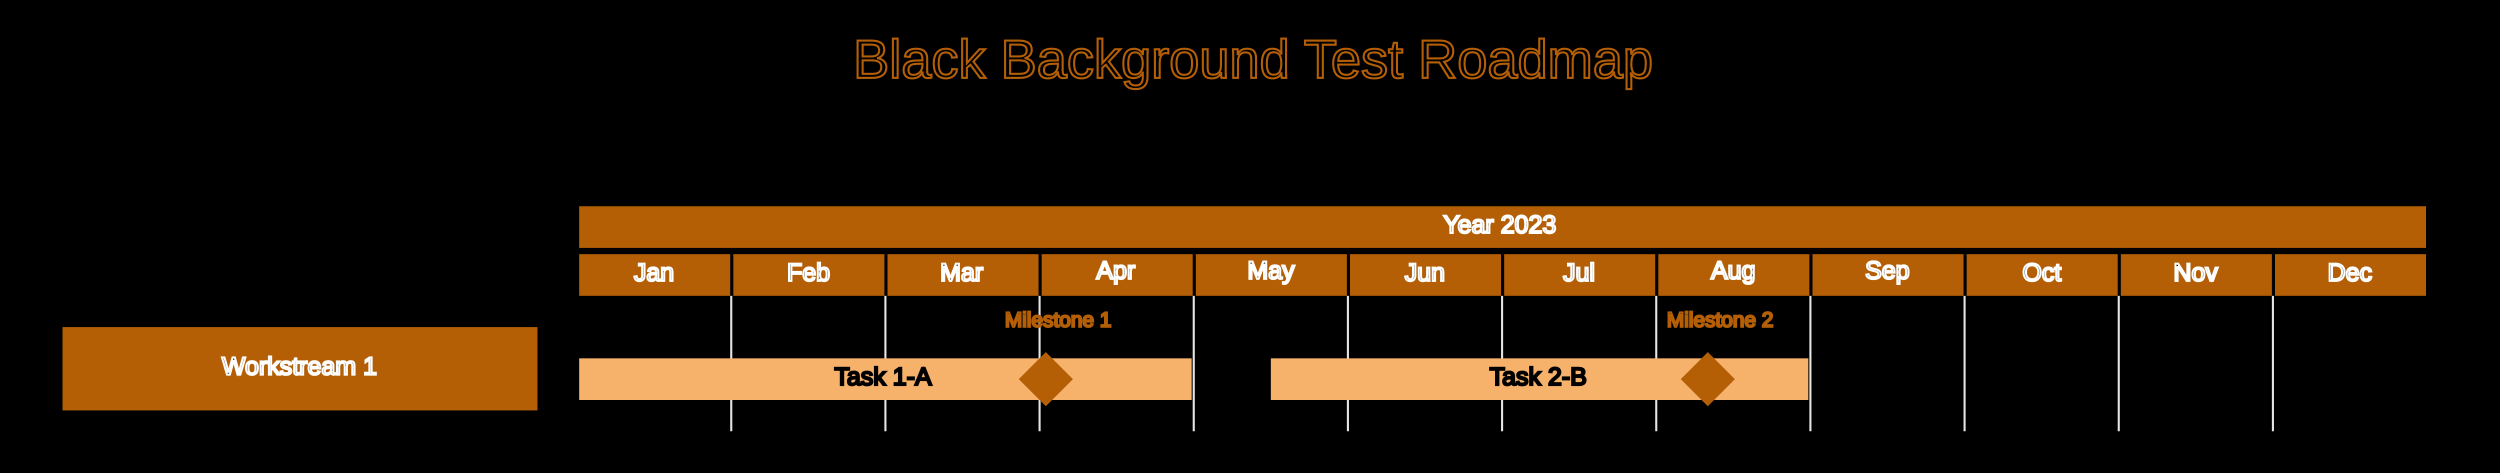
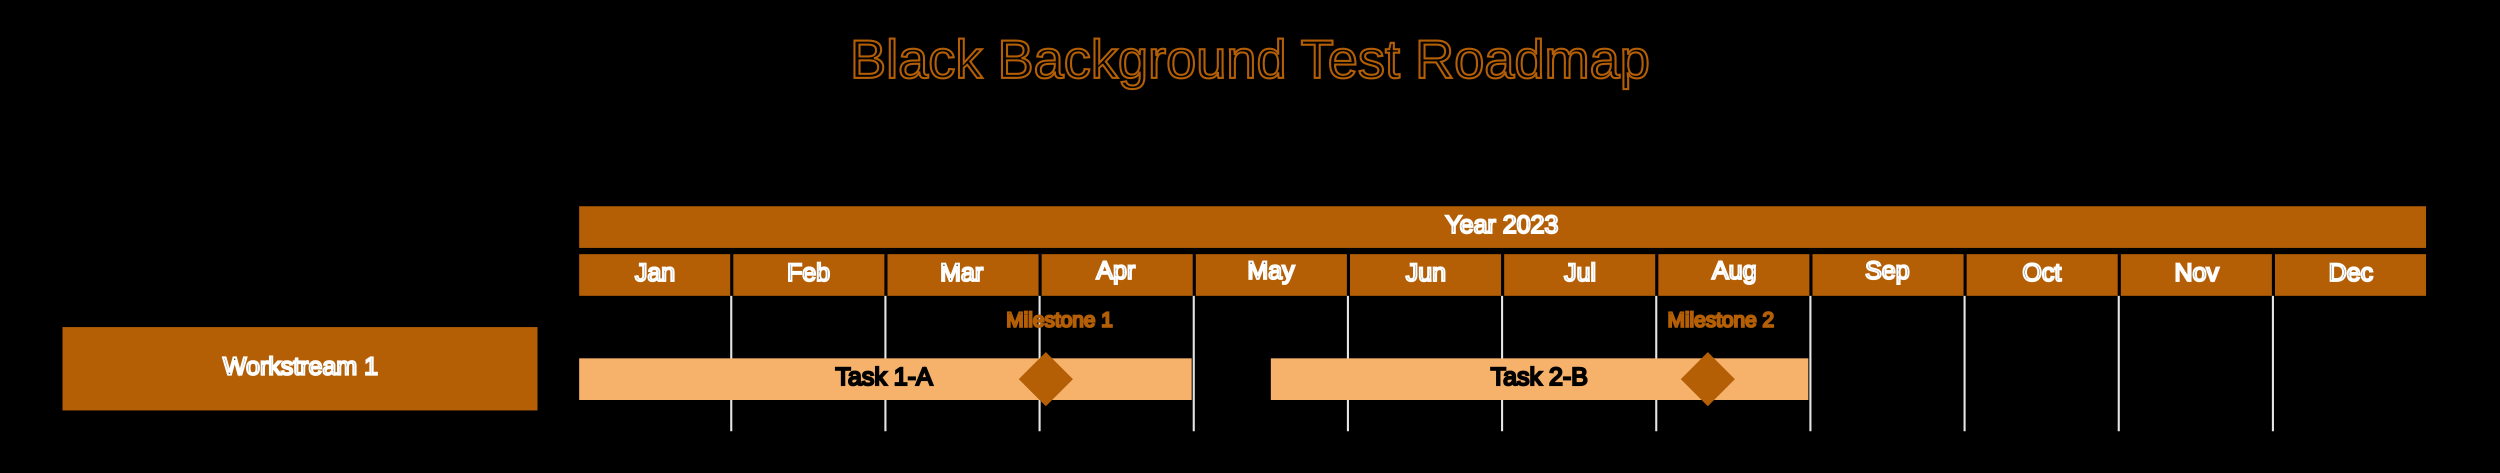
<svg xmlns="http://www.w3.org/2000/svg" width="1200" height="227" viewBox="0 0 1200 227">
  <defs>
</defs>
  <rect x="0" y="0" width="1200" height="500" fill="black" />
  <rect x="0" y="0" width="1200" height="500" fill="black" />
-   <text x="409.5" y="30" font-size="26" text-anchor="start" dominant-baseline="middle" font-family="Arial" stroke="#B45F06">Black Background Test Roadmap</text>
+   <text x="408.0" y="30" font-size="26" text-anchor="start" dominant-baseline="middle" font-family="Arial" stroke="#B45F06">Black Background Test Roadmap</text>
  <rect x="278.0" y="99" width="886.5" height="20" fill="#B45F06" />
-   <text x="692.75" y="103.5" font-size="12" stroke="#FFFFFF" text-anchor="start" dominant-baseline="hanging" font-family="Arial">Year 2023</text>
+   <text x="693.75" y="103.5" font-size="12" stroke="#FFFFFF" text-anchor="start" dominant-baseline="hanging" font-family="Arial">Year 2023</text>
  <rect x="278.0" y="122" width="72.5" height="20" fill="#B45F06" />
-   <text x="304.25" y="126.5" font-size="12" stroke="#FFFFFF" text-anchor="start" dominant-baseline="hanging" font-family="Arial">Jan</text>
+   <text x="304.75" y="126.5" font-size="12" stroke="#FFFFFF" text-anchor="start" dominant-baseline="hanging" font-family="Arial">Jan</text>
  <rect x="352.0" y="122" width="72.5" height="20" fill="#B45F06" />
  <text x="377.75" y="126.5" font-size="12" stroke="#FFFFFF" text-anchor="start" dominant-baseline="hanging" font-family="Arial">Feb</text>
  <rect x="426.0" y="122" width="72.5" height="20" fill="#B45F06" />
  <text x="451.25" y="126.5" font-size="12" stroke="#FFFFFF" text-anchor="start" dominant-baseline="hanging" font-family="Arial">Mar</text>
  <rect x="500.0" y="122" width="72.5" height="20" fill="#B45F06" />
  <text x="526.25" y="125.5" font-size="12" stroke="#FFFFFF" text-anchor="start" dominant-baseline="hanging" font-family="Arial">Apr</text>
  <rect x="574.0" y="122" width="72.5" height="20" fill="#B45F06" />
  <text x="598.75" y="125.5" font-size="12" stroke="#FFFFFF" text-anchor="start" dominant-baseline="hanging" font-family="Arial">May</text>
  <rect x="648.0" y="122" width="72.5" height="20" fill="#B45F06" />
-   <text x="674.25" y="126.5" font-size="12" stroke="#FFFFFF" text-anchor="start" dominant-baseline="hanging" font-family="Arial">Jun</text>
+   <text x="674.75" y="126.5" font-size="12" stroke="#FFFFFF" text-anchor="start" dominant-baseline="hanging" font-family="Arial">Jun</text>
  <rect x="722.0" y="122" width="72.5" height="20" fill="#B45F06" />
-   <text x="750.25" y="126.5" font-size="12" stroke="#FFFFFF" text-anchor="start" dominant-baseline="hanging" font-family="Arial">Jul</text>
+   <text x="750.75" y="126.5" font-size="12" stroke="#FFFFFF" text-anchor="start" dominant-baseline="hanging" font-family="Arial">Jul</text>
  <rect x="796.0" y="122" width="72.5" height="20" fill="#B45F06" />
-   <text x="821.25" y="125.5" font-size="12" stroke="#FFFFFF" text-anchor="start" dominant-baseline="hanging" font-family="Arial">Aug</text>
+   <text x="821.75" y="125.5" font-size="12" stroke="#FFFFFF" text-anchor="start" dominant-baseline="hanging" font-family="Arial">Aug</text>
  <rect x="870.0" y="122" width="72.5" height="20" fill="#B45F06" />
  <text x="895.25" y="125.5" font-size="12" stroke="#FFFFFF" text-anchor="start" dominant-baseline="hanging" font-family="Arial">Sep</text>
  <rect x="944.0" y="122" width="72.5" height="20" fill="#B45F06" />
  <text x="970.75" y="126.5" font-size="12" stroke="#FFFFFF" text-anchor="start" dominant-baseline="hanging" font-family="Arial">Oct</text>
  <rect x="1018.0" y="122" width="72.5" height="20" fill="#B45F06" />
-   <text x="1043.25" y="126.5" font-size="12" stroke="#FFFFFF" text-anchor="start" dominant-baseline="hanging" font-family="Arial">Nov</text>
+   <text x="1043.75" y="126.5" font-size="12" stroke="#FFFFFF" text-anchor="start" dominant-baseline="hanging" font-family="Arial">Nov</text>
  <rect x="1092.0" y="122" width="72.5" height="20" fill="#B45F06" />
-   <text x="1117.25" y="126.5" font-size="12" stroke="#FFFFFF" text-anchor="start" dominant-baseline="hanging" font-family="Arial">Dec</text>
+   <text x="1117.75" y="126.5" font-size="12" stroke="#FFFFFF" text-anchor="start" dominant-baseline="hanging" font-family="Arial">Dec</text>
  <path d="M351.0,142 L351.0,207" stroke="#e6e6e6" stroke-opacity="50" stroke-width="1" />
  <path d="M425.0,142 L425.0,207" stroke="#e6e6e6" stroke-opacity="50" stroke-width="1" />
  <path d="M499.0,142 L499.0,207" stroke="#e6e6e6" stroke-opacity="50" stroke-width="1" />
  <path d="M573.0,142 L573.0,207" stroke="#e6e6e6" stroke-opacity="50" stroke-width="1" />
  <path d="M647.0,142 L647.0,207" stroke="#e6e6e6" stroke-opacity="50" stroke-width="1" />
  <path d="M721.0,142 L721.0,207" stroke="#e6e6e6" stroke-opacity="50" stroke-width="1" />
  <path d="M795.0,142 L795.0,207" stroke="#e6e6e6" stroke-opacity="50" stroke-width="1" />
  <path d="M869.0,142 L869.0,207" stroke="#e6e6e6" stroke-opacity="50" stroke-width="1" />
  <path d="M943.0,142 L943.0,207" stroke="#e6e6e6" stroke-opacity="50" stroke-width="1" />
  <path d="M1017.0,142 L1017.0,207" stroke="#e6e6e6" stroke-opacity="50" stroke-width="1" />
  <path d="M1091.0,142 L1091.0,207" stroke="#e6e6e6" stroke-opacity="50" stroke-width="1" />
  <rect x="30" y="157" width="228.0" height="40" fill="#B45F06" />
-   <text x="106.5" y="171.5" font-size="12" stroke="#FFFFFF" text-anchor="start" dominant-baseline="hanging" font-family="Arial">Workstream 1</text>
+   <text x="107.0" y="171.5" font-size="12" stroke="#FFFFFF" text-anchor="start" dominant-baseline="hanging" font-family="Arial">Workstream 1</text>
  <rect x="278" y="172" width="294" height="20" fill="#F6B26B" />
-   <text x="400.5" y="176.5" font-size="12" stroke="#000000" text-anchor="start" dominant-baseline="hanging" font-family="Arial">Task 1-A</text>
  <rect x="610" y="172" width="258" height="20" fill="#F6B26B" />
-   <text x="715.0" y="176.5" font-size="12" stroke="#000000" text-anchor="start" dominant-baseline="hanging" font-family="Arial">Task 2-B</text>
  <path d="M819.75,169 L832.75,182.0 L819.75,195 L806.75,182.0" fill="#B45F06" />
-   <text x="800.083" y="154" font-size="10" text-anchor="start" dominant-baseline="middle" font-family="Arial" stroke="#B45F06">Milestone 2</text>
+   <text x="800.417" y="154" font-size="10" text-anchor="start" dominant-baseline="middle" font-family="Arial" stroke="#B45F06">Milestone 2</text>
+   <text x="715.5" y="176.5" font-size="12" stroke="#000000" text-anchor="start" dominant-baseline="hanging" font-family="Arial">Task 2-B</text>
  <path d="M502.0,169 L515.0,182.0 L502.0,195 L489.0,182.0" fill="#B45F06" />
-   <text x="482.333" y="154" font-size="10" text-anchor="start" dominant-baseline="middle" font-family="Arial" stroke="#B45F06">Milestone 1</text>
+   <text x="483.0" y="154" font-size="10" text-anchor="start" dominant-baseline="middle" font-family="Arial" stroke="#B45F06">Milestone 1</text>
+   <text x="401.0" y="176.5" font-size="12" stroke="#000000" text-anchor="start" dominant-baseline="hanging" font-family="Arial">Task 1-A</text>
</svg>
